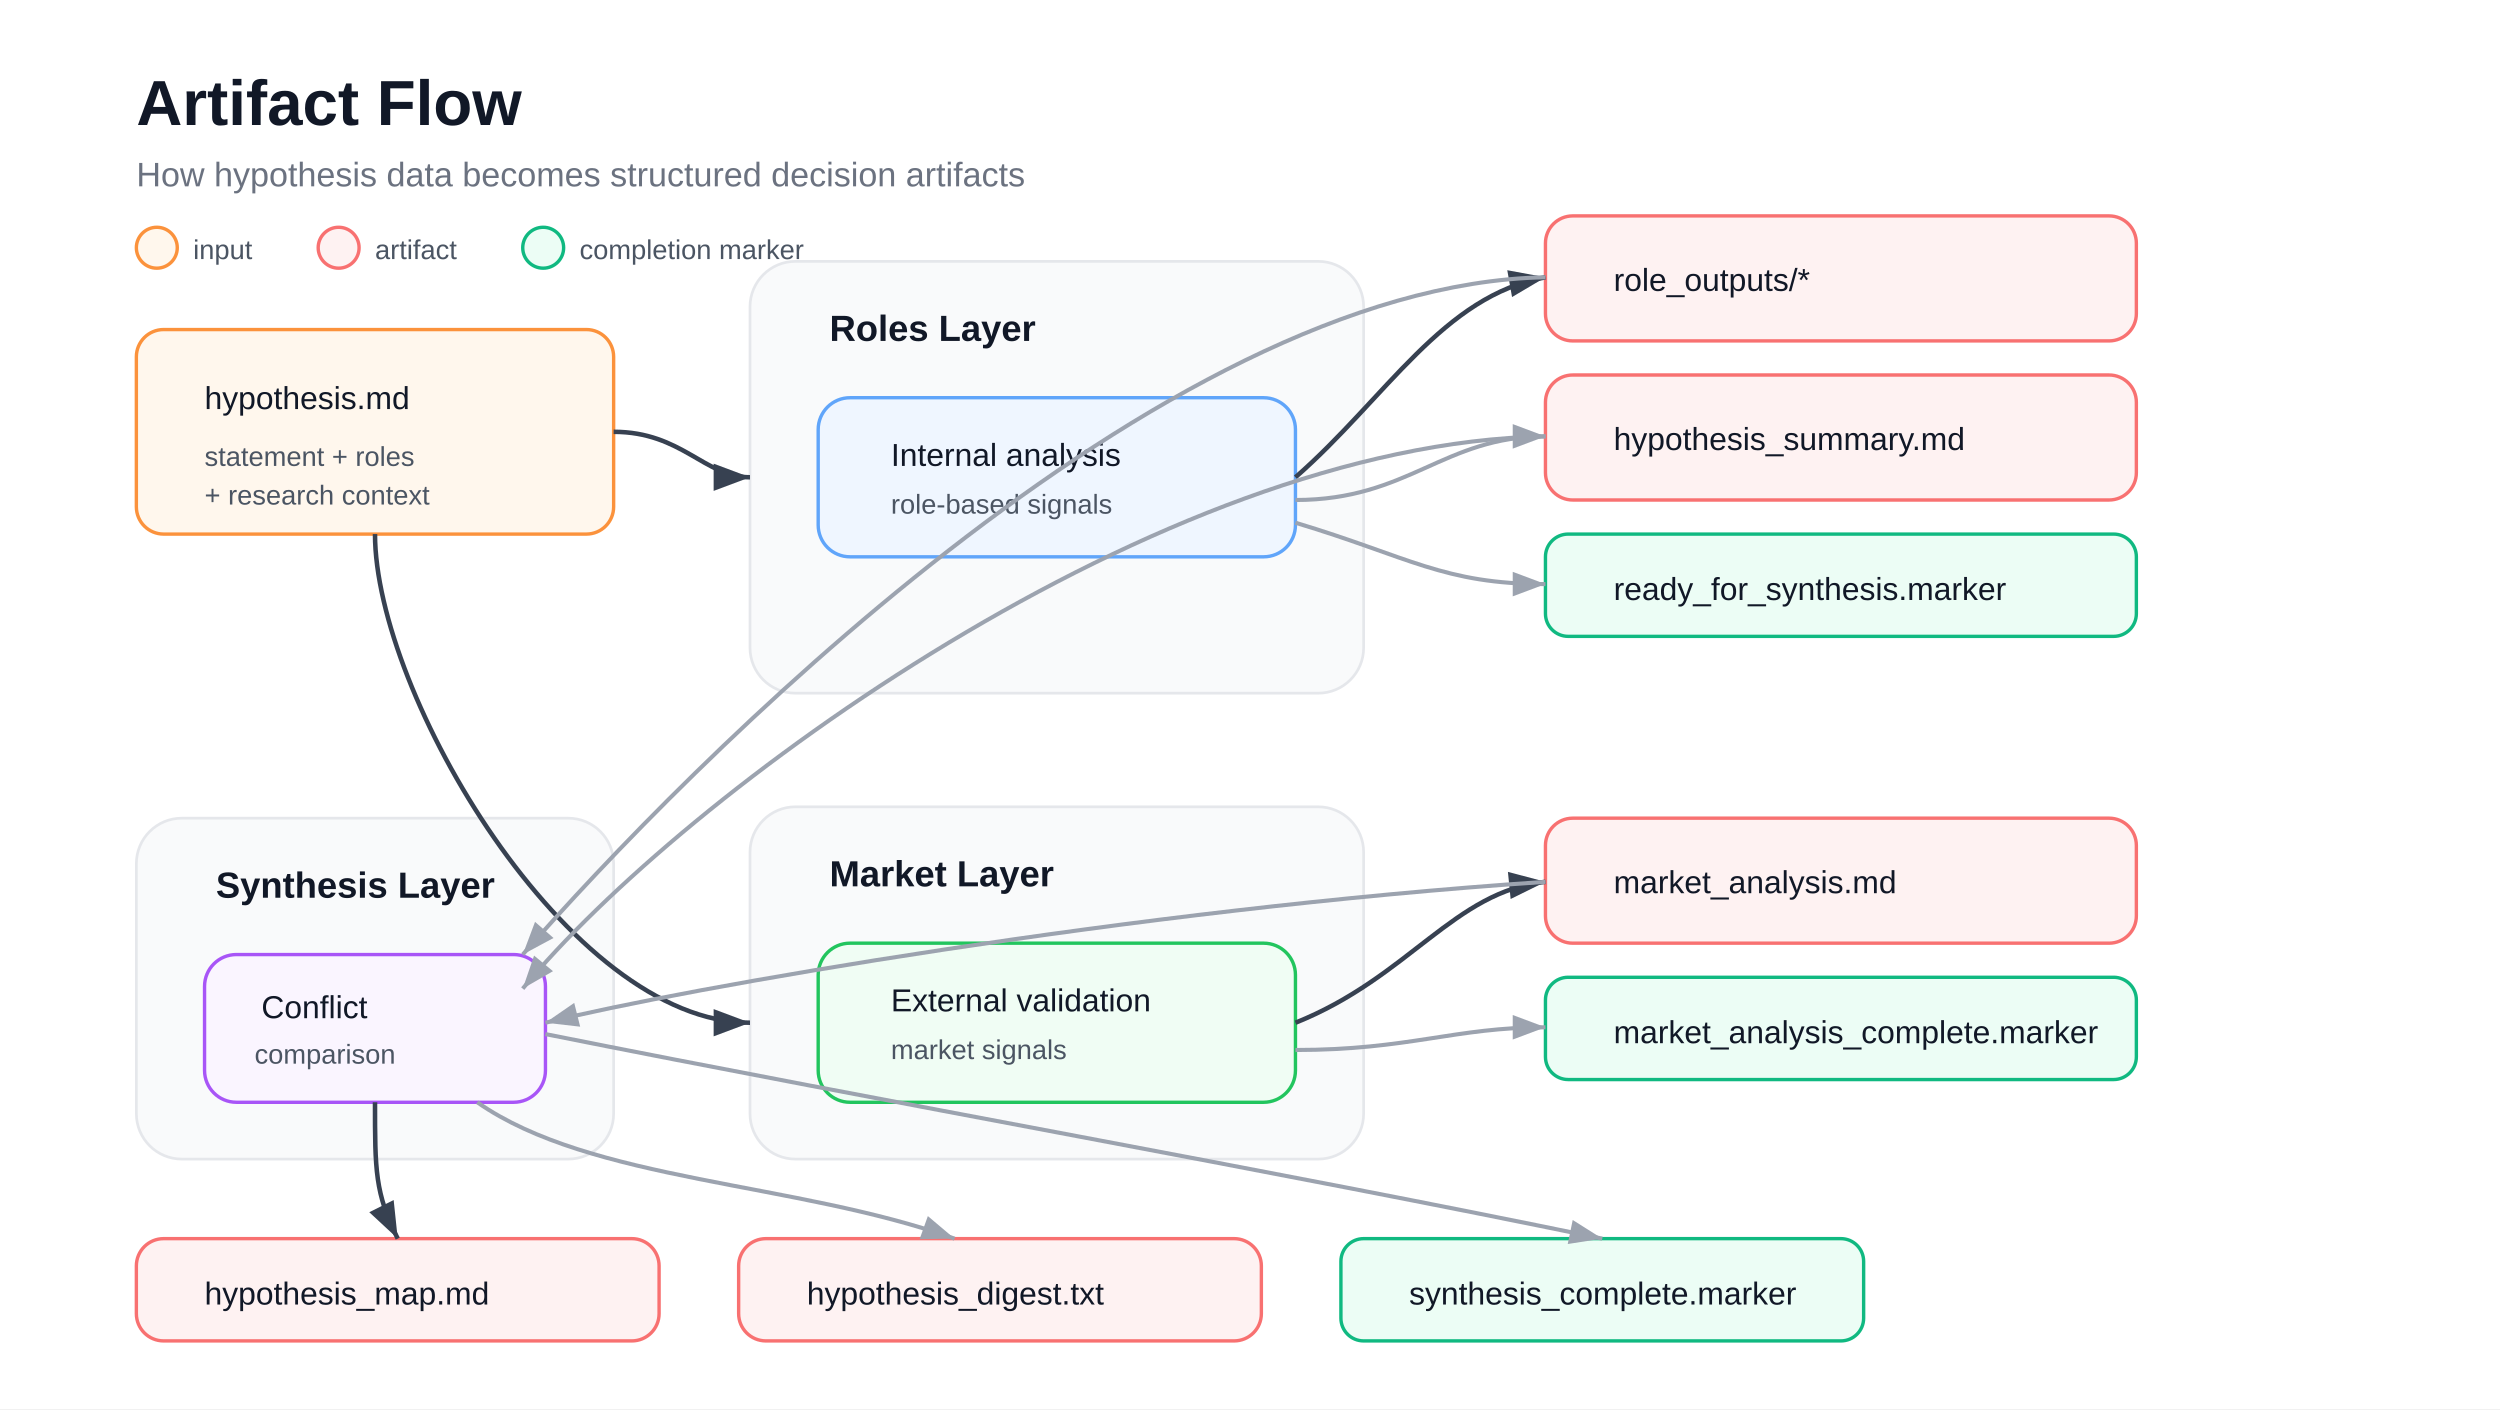
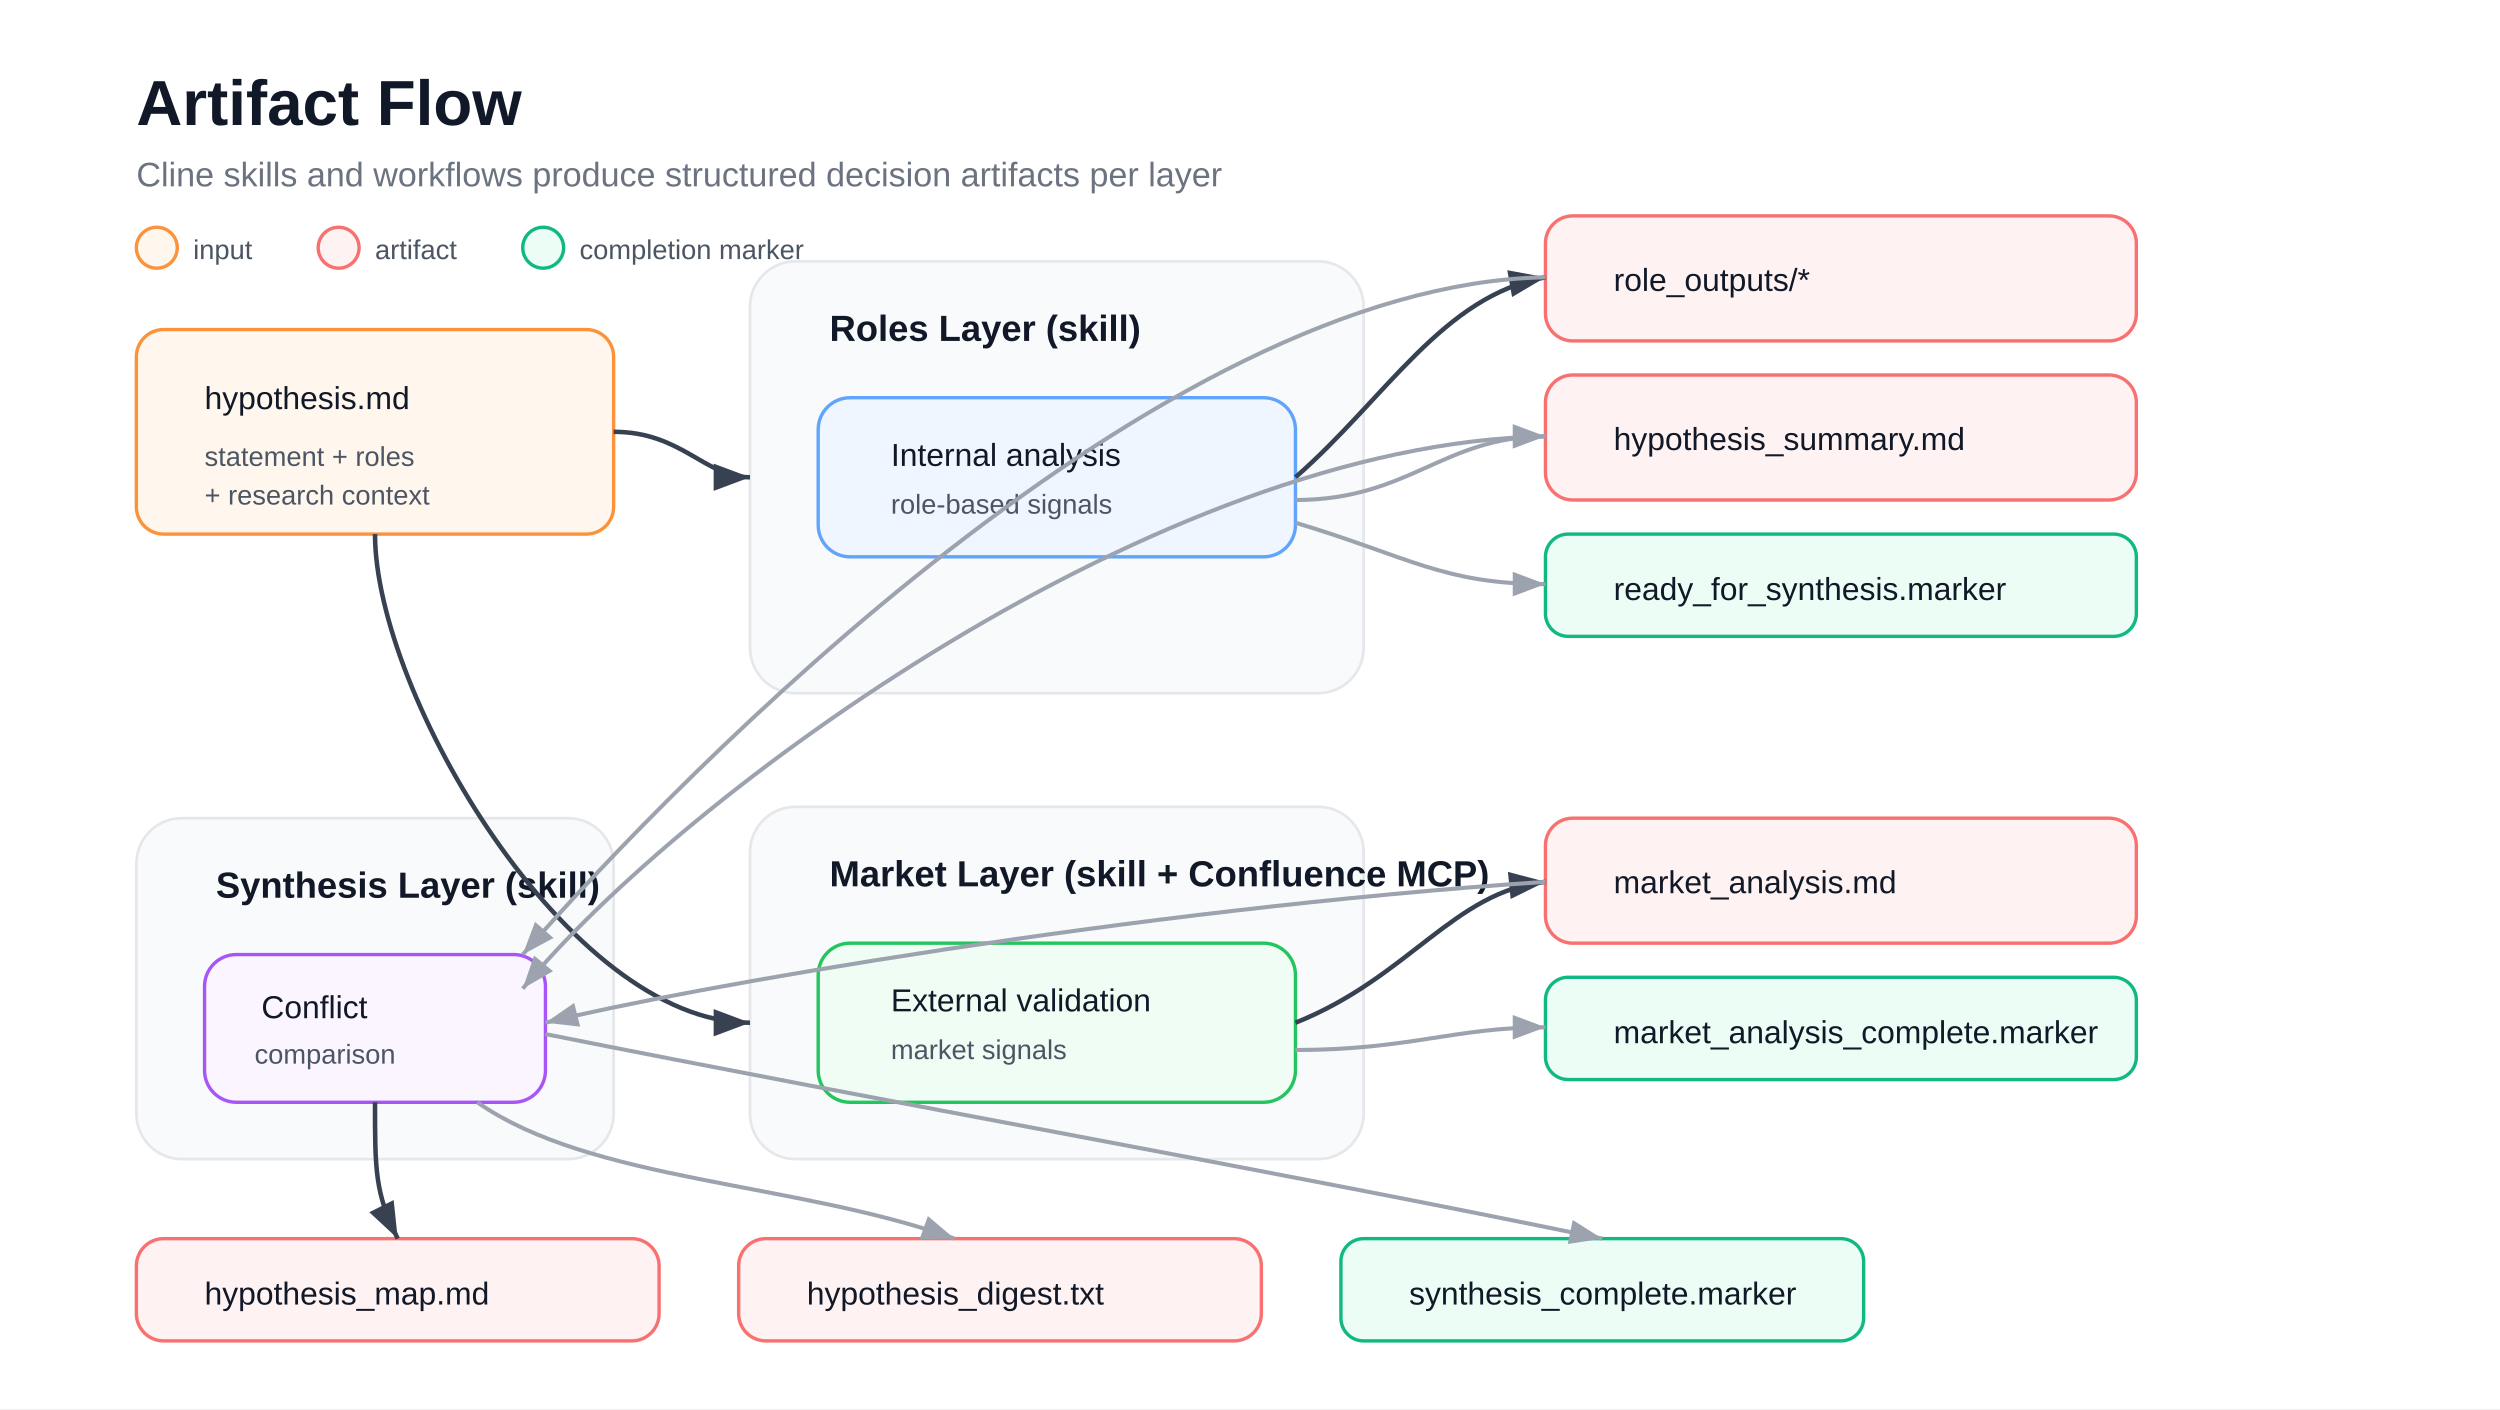
<svg xmlns="http://www.w3.org/2000/svg" width="1100" height="620" viewBox="0 0 1100 620" role="img" aria-labelledby="title desc">
  <defs>
    <style>
      .bg { fill: #ffffff; }
      .title { font: 700 28px Arial, sans-serif; fill: #111827; }
      .subtitle { font: 400 15px Arial, sans-serif; fill: #6b7280; }
      .layer-title { font: 700 16px Arial, sans-serif; fill: #111827; }
      .label { font: 500 14px Arial, sans-serif; fill: #111827; }
      .small { font: 400 12px Arial, sans-serif; fill: #4b5563; }
      .file { fill: #fff7ed; stroke: #fb923c; stroke-width: 1.5; rx: 12; }
      .role { fill: #eff6ff; stroke: #60a5fa; stroke-width: 1.5; rx: 14; }
      .market { fill: #f0fdf4; stroke: #22c55e; stroke-width: 1.5; rx: 14; }
      .synthesis { fill: #faf5ff; stroke: #a855f7; stroke-width: 1.5; rx: 14; }
      .output { fill: #fef2f2; stroke: #f87171; stroke-width: 1.5; rx: 12; }
      .marker { fill: #ecfdf5; stroke: #10b981; stroke-width: 1.5; rx: 10; }
      .arrow { stroke: #374151; stroke-width: 2; fill: none; marker-end: url(#arrowhead); }
      .soft-arrow { stroke: #9ca3af; stroke-width: 1.8; fill: none; marker-end: url(#arrowheadSoft); }
      .container { fill: #f9fafb; stroke: #e5e7eb; stroke-width: 1.2; rx: 20; }
    </style>
    <marker id="arrowhead" markerWidth="10" markerHeight="10" refX="8" refY="3" orient="auto">
      <path d="M0,0 L8,3 L0,6 Z" fill="#374151" />
    </marker>
    <marker id="arrowheadSoft" markerWidth="10" markerHeight="10" refX="8" refY="3" orient="auto">
      <path d="M0,0 L8,3 L0,6 Z" fill="#9ca3af" />
    </marker>
  </defs>
  <rect class="bg" x="0" y="0" width="1100" height="620" />
  <text class="title" x="60" y="55">Artifact Flow</text>
-   <text class="subtitle" x="60" y="82">How hypothesis data becomes structured decision artifacts</text>
+   <text class="subtitle" x="60" y="82">Cline skills and workflows produce structured decision artifacts per layer</text>
  <rect class="file" x="60" y="145" width="210" height="90" />
  <text class="label" x="90" y="180">hypothesis.md</text>
  <text class="small" x="90" y="205">statement + roles</text>
  <text class="small" x="90" y="222">+ research context</text>
  <rect class="container" x="330" y="115" width="270" height="190" />
-   <text class="layer-title" x="365" y="150">Roles Layer</text>
+   <text class="layer-title" x="365" y="150">Roles Layer (skill)</text>
  <rect class="role" x="360" y="175" width="210" height="70" />
  <text class="label" x="392" y="205">Internal analysis</text>
  <text class="small" x="392" y="226">role-based signals</text>
  <rect class="output" x="680" y="95" width="260" height="55" />
  <text class="label" x="710" y="128">role_outputs/*</text>
  <rect class="output" x="680" y="165" width="260" height="55" />
  <text class="label" x="710" y="198">hypothesis_summary.md</text>
  <rect class="marker" x="680" y="235" width="260" height="45" />
  <text class="label" x="710" y="264">ready_for_synthesis.marker</text>
  <rect class="container" x="330" y="355" width="270" height="155" />
-   <text class="layer-title" x="365" y="390">Market Layer</text>
+   <text class="layer-title" x="365" y="390">Market Layer (skill + Confluence MCP)</text>
  <rect class="market" x="360" y="415" width="210" height="70" />
  <text class="label" x="392" y="445">External validation</text>
  <text class="small" x="392" y="466">market signals</text>
  <rect class="output" x="680" y="360" width="260" height="55" />
  <text class="label" x="710" y="393">market_analysis.md</text>
  <rect class="marker" x="680" y="430" width="260" height="45" />
  <text class="label" x="710" y="459">market_analysis_complete.marker</text>
  <rect class="container" x="60" y="360" width="210" height="150" />
-   <text class="layer-title" x="95" y="395">Synthesis Layer</text>
+   <text class="layer-title" x="95" y="395">Synthesis Layer (skill)</text>
  <rect class="synthesis" x="90" y="420" width="150" height="65" />
  <text class="label" x="115" y="448">Conflict</text>
  <text class="small" x="112" y="468">comparison</text>
  <rect class="output" x="60" y="545" width="230" height="45" />
  <text class="label" x="90" y="574">hypothesis_map.md</text>
  <rect class="output" x="325" y="545" width="230" height="45" />
  <text class="label" x="355" y="574">hypothesis_digest.txt</text>
  <rect class="marker" x="590" y="545" width="230" height="45" />
  <text class="label" x="620" y="574">synthesis_complete.marker</text>
  <path class="arrow" d="M270 190 C300 190, 310 210, 330 210" />
  <path class="arrow" d="M570 210 C610 175, 635 130, 680 122" />
  <path class="soft-arrow" d="M570 220 C620 220, 635 192, 680 192" />
  <path class="soft-arrow" d="M570 230 C620 245, 635 257, 680 257" />
  <path class="arrow" d="M165 235 C165 305, 250 450, 330 450" />
  <path class="arrow" d="M570 450 C620 430, 640 392, 680 388" />
  <path class="soft-arrow" d="M570 462 C620 462, 640 452, 680 452" />
  <path class="soft-arrow" d="M680 122 C510 125, 300 340, 230 420" />
  <path class="soft-arrow" d="M680 192 C510 195, 300 350, 230 435" />
  <path class="soft-arrow" d="M680 388 C500 400, 300 435, 240 450" />
  <path class="arrow" d="M165 485 C165 515, 165 525, 175 545" />
  <path class="soft-arrow" d="M210 485 C260 520, 350 520, 420 545" />
  <path class="soft-arrow" d="M240 455 C390 485, 560 515, 705 545" />
  <rect class="file" x="60" y="100" width="18" height="18" />
  <text class="small" x="85" y="114">input</text>
  <rect class="output" x="140" y="100" width="18" height="18" />
  <text class="small" x="165" y="114">artifact</text>
  <rect class="marker" x="230" y="100" width="18" height="18" />
  <text class="small" x="255" y="114">completion marker</text>
</svg>
